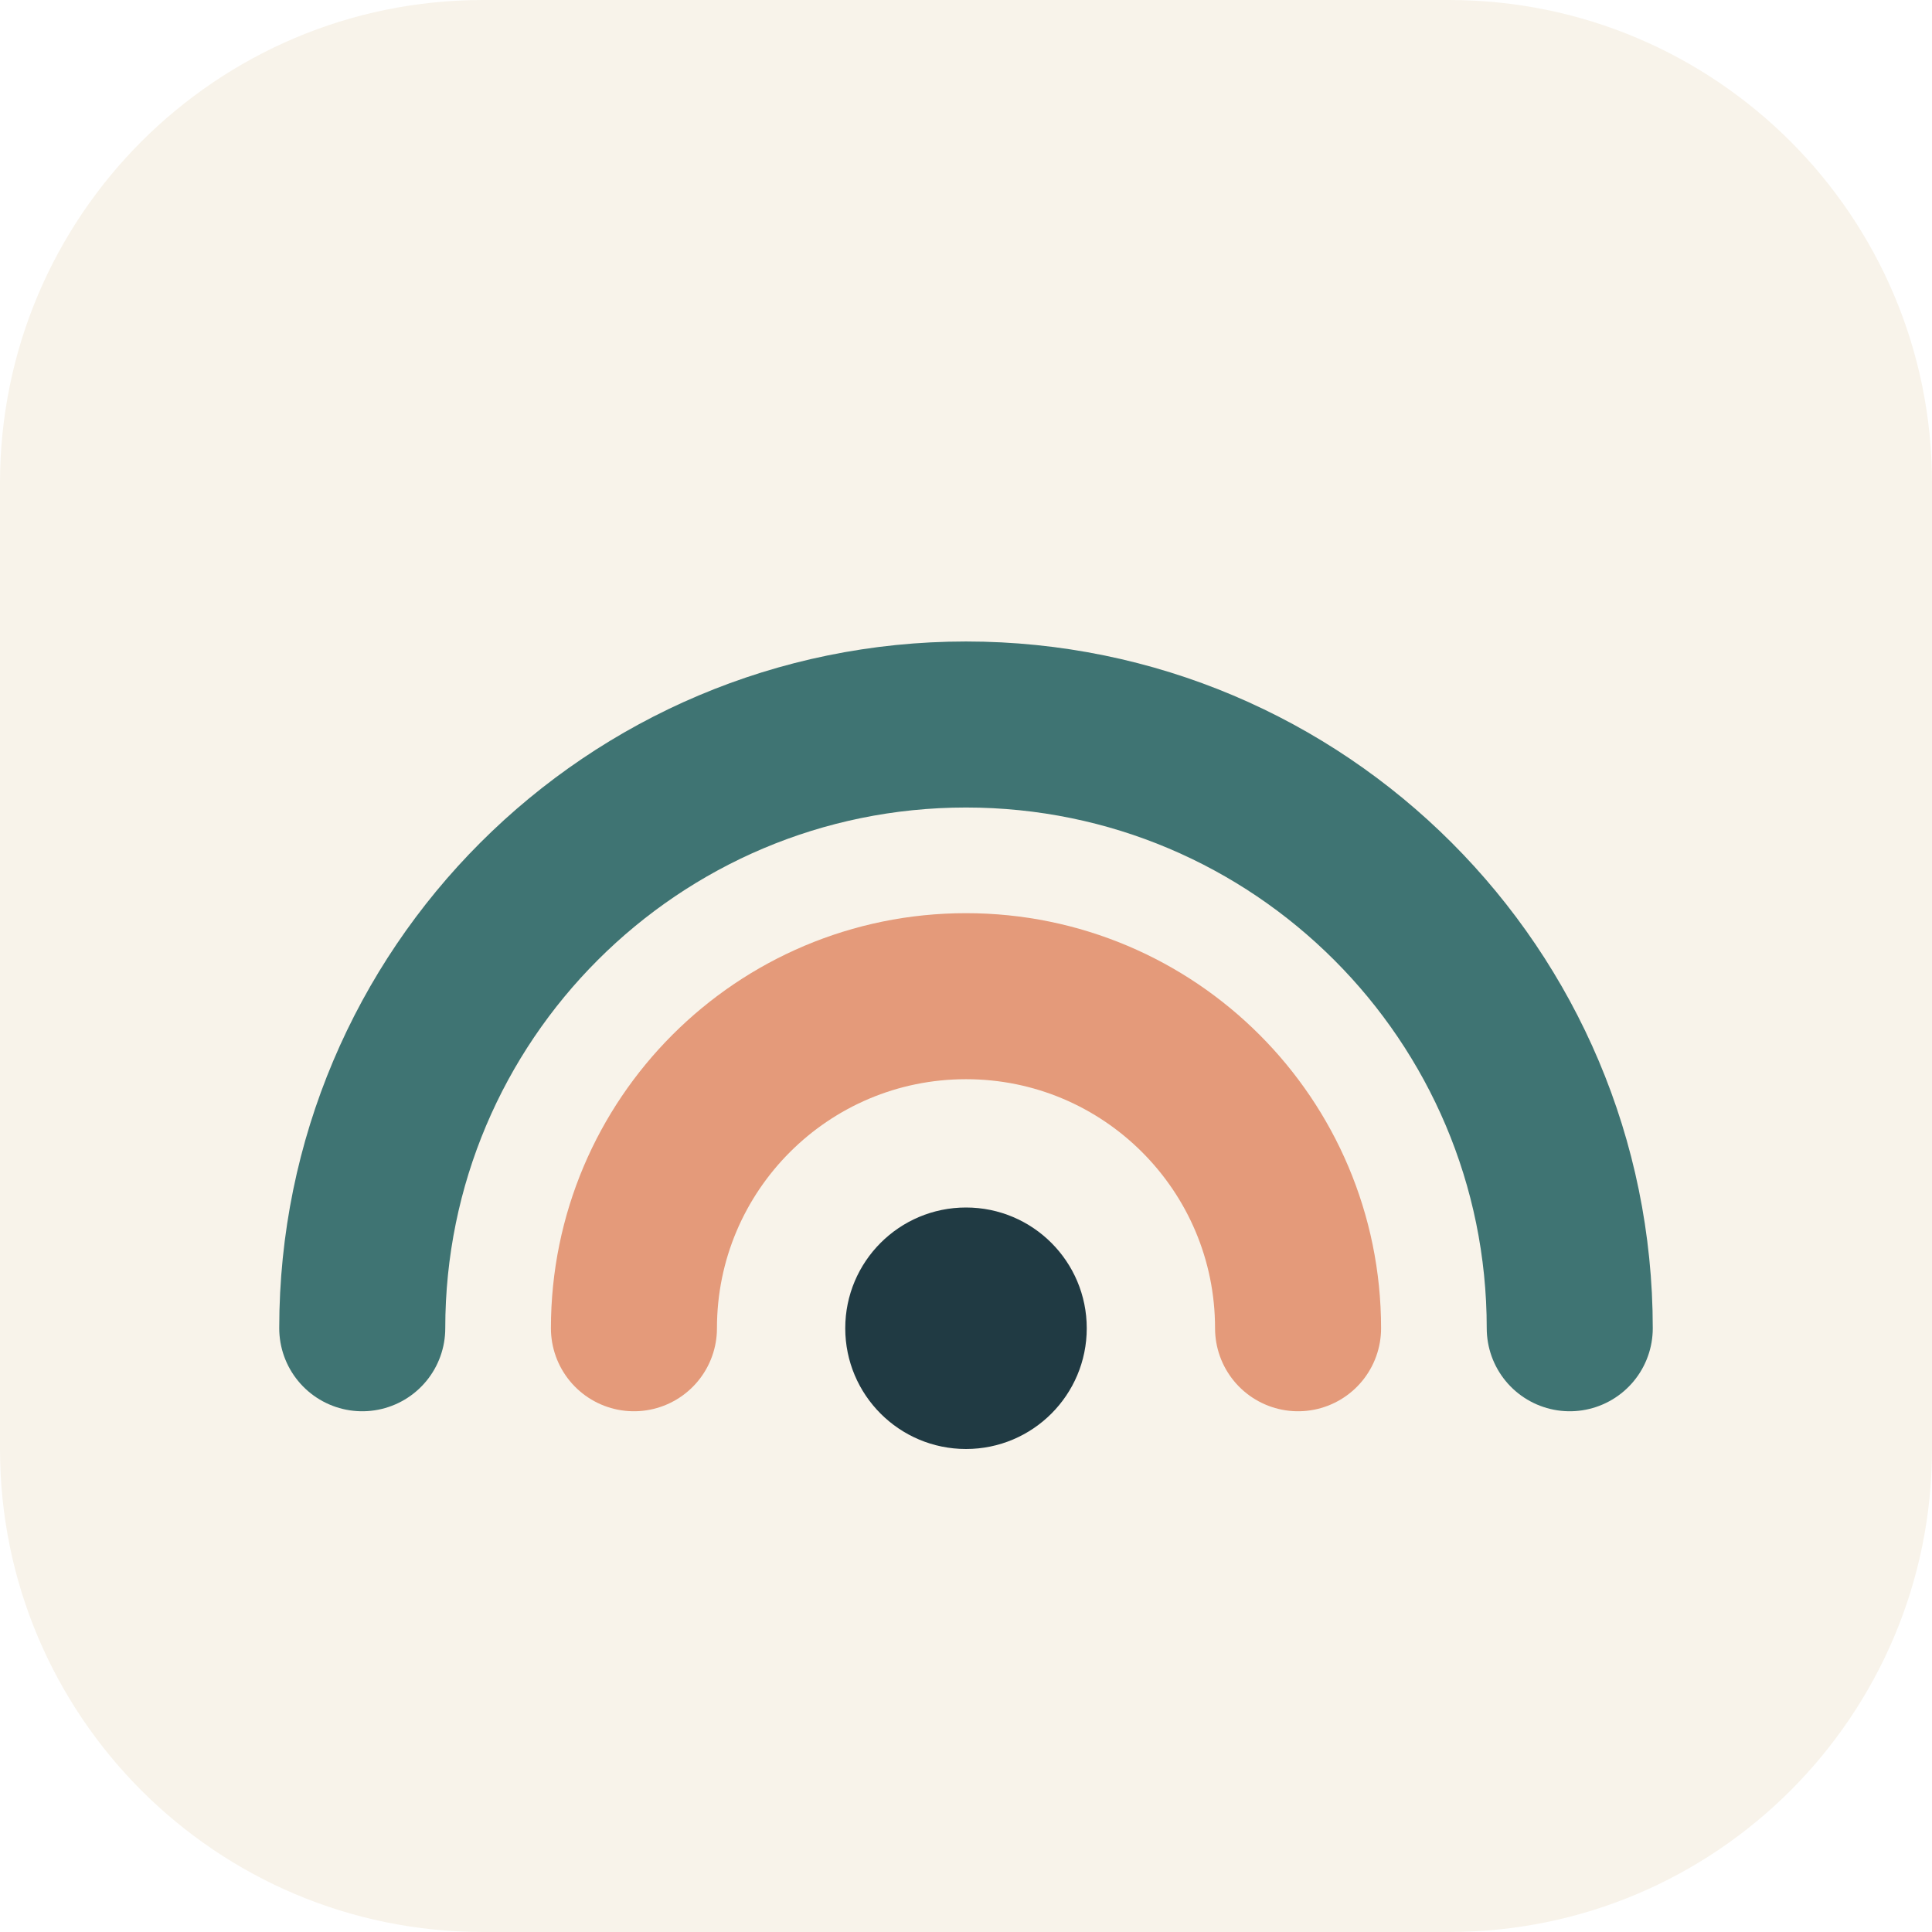
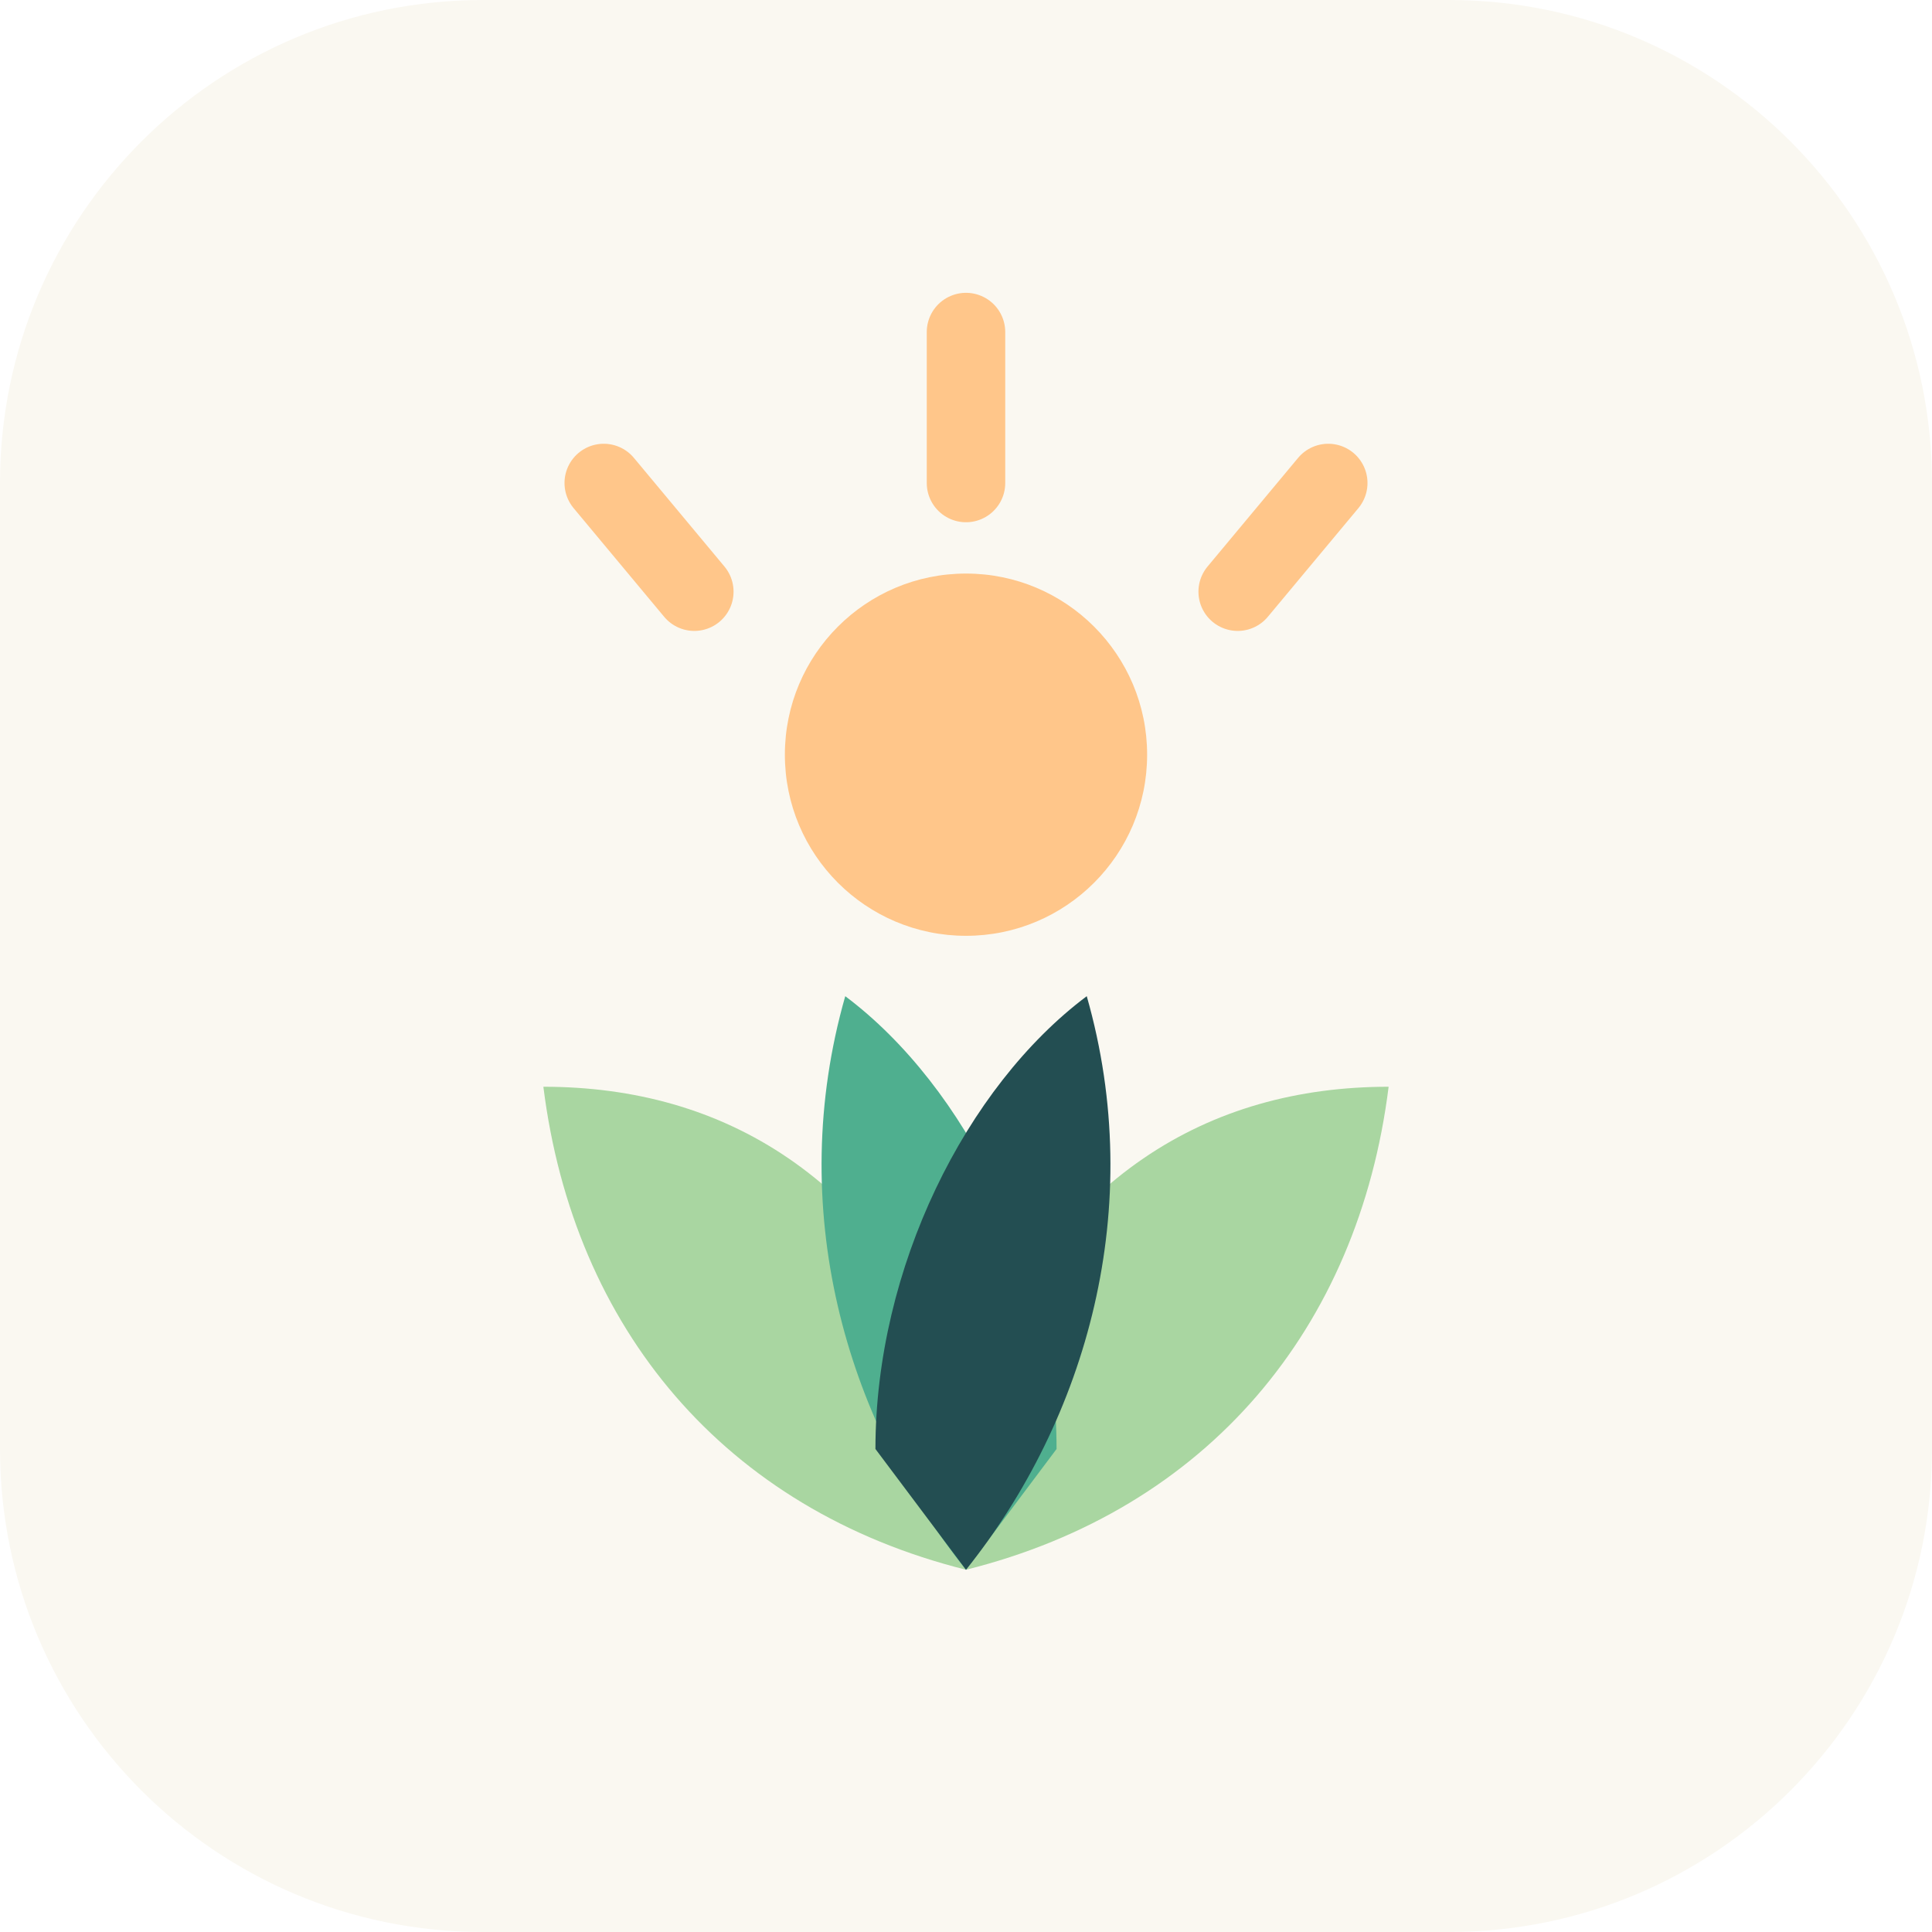
<svg xmlns="http://www.w3.org/2000/svg" viewBox="0 0 64 64">
-   <rect width="64" height="64" rx="16" fill="#F8F3EA" />
-   <path d="M12 44a20 20 0 0 1 40 0" fill="none" stroke="#3F7473" stroke-width="5.5" stroke-linecap="round" />
-   <path d="M21 44a11 11 0 0 1 22 0" fill="none" stroke="#E49A7A" stroke-width="5.5" stroke-linecap="round" />
-   <circle cx="32" cy="44" r="4" fill="#203A43" />
+   <rect width="64" height="64" rx="16" fill="#FAF8F1" />
+   <g stroke="#FFC68A" stroke-width="2.6" stroke-linecap="round">
+     <path d="M32 11v5" />
+     <path d="M20 16l3 3.6" />
+     <path d="M44 16l-3 3.6" />
+   </g>
+   <circle cx="32" cy="25" r="6" fill="#FFC68A" />
+   <path d="M32 52c-8-2-13-8-14-16 6 0 11 3 14 10" fill="#A9D6A1" />
+   <path d="M32 52c8-2 13-8 14-16-6 0-11 3-14 10" fill="#A9D6A1" />
+   <path d="M32 52c-4-5-6-12-4-19 4 3 7 9 7 15" fill="#4FAF8F" />
+   <path d="M32 52c4-5 6-12 4-19-4 3-7 9-7 15" fill="#234E52" />
</svg>
